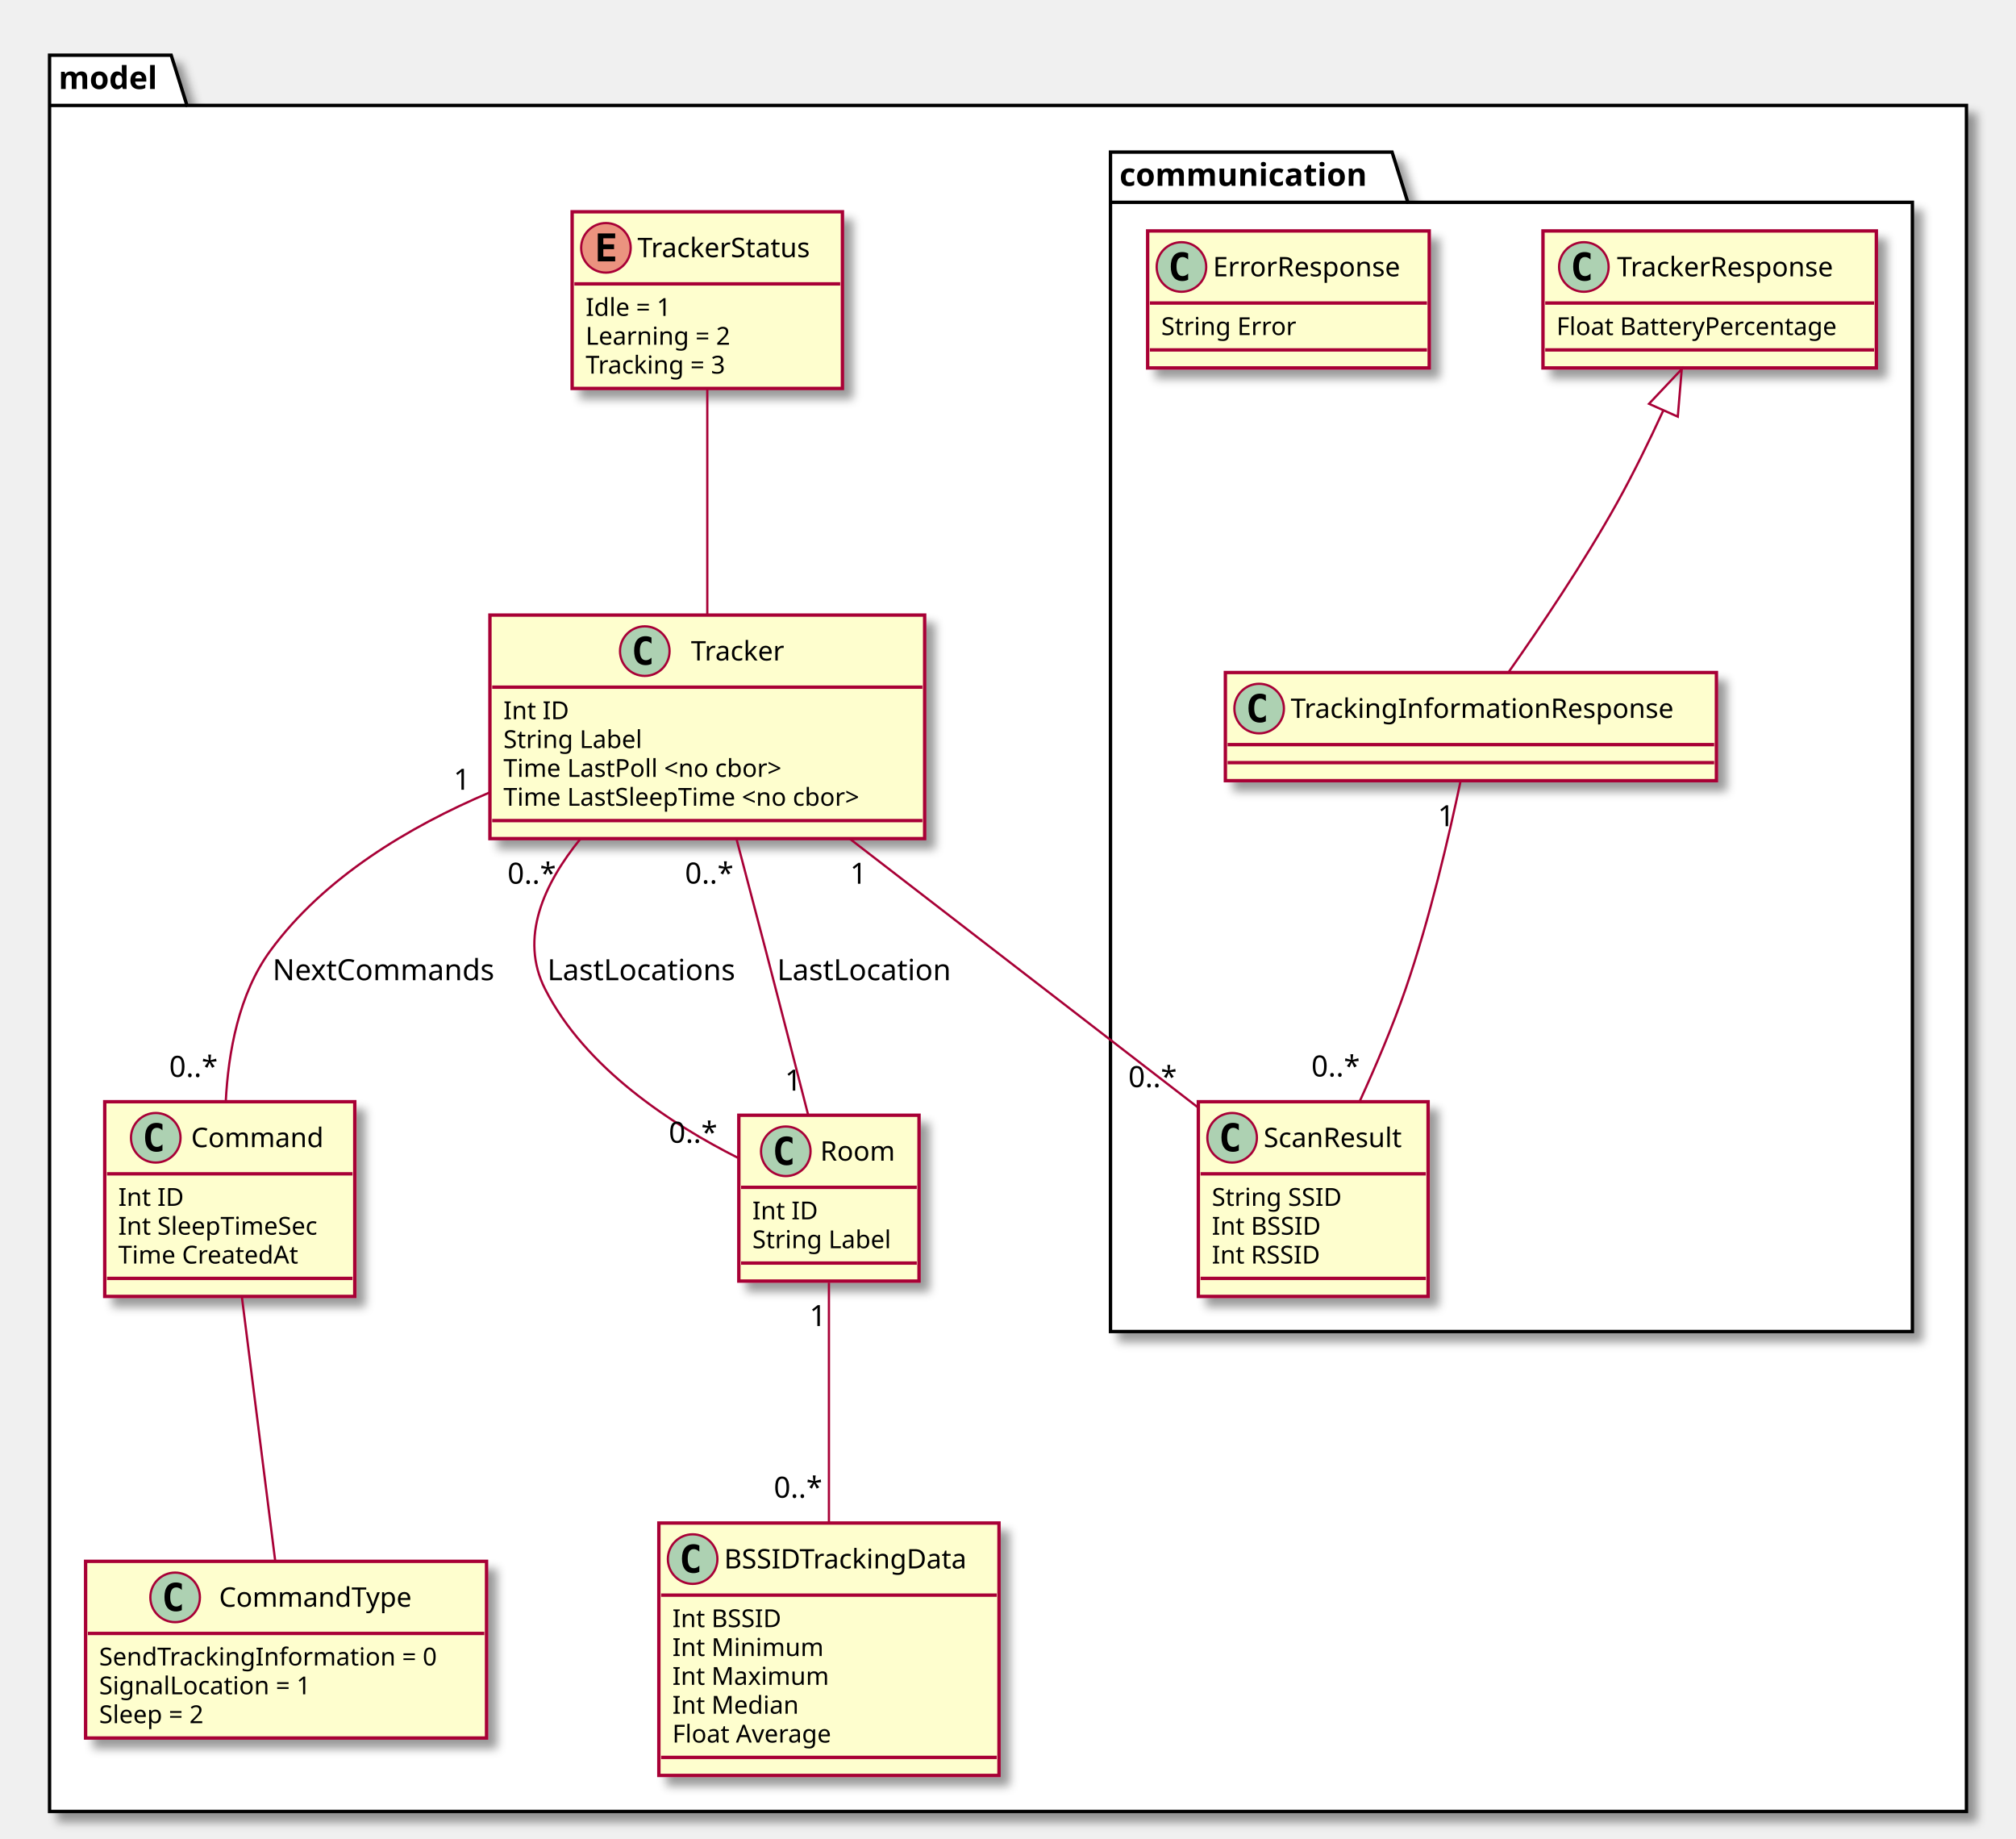
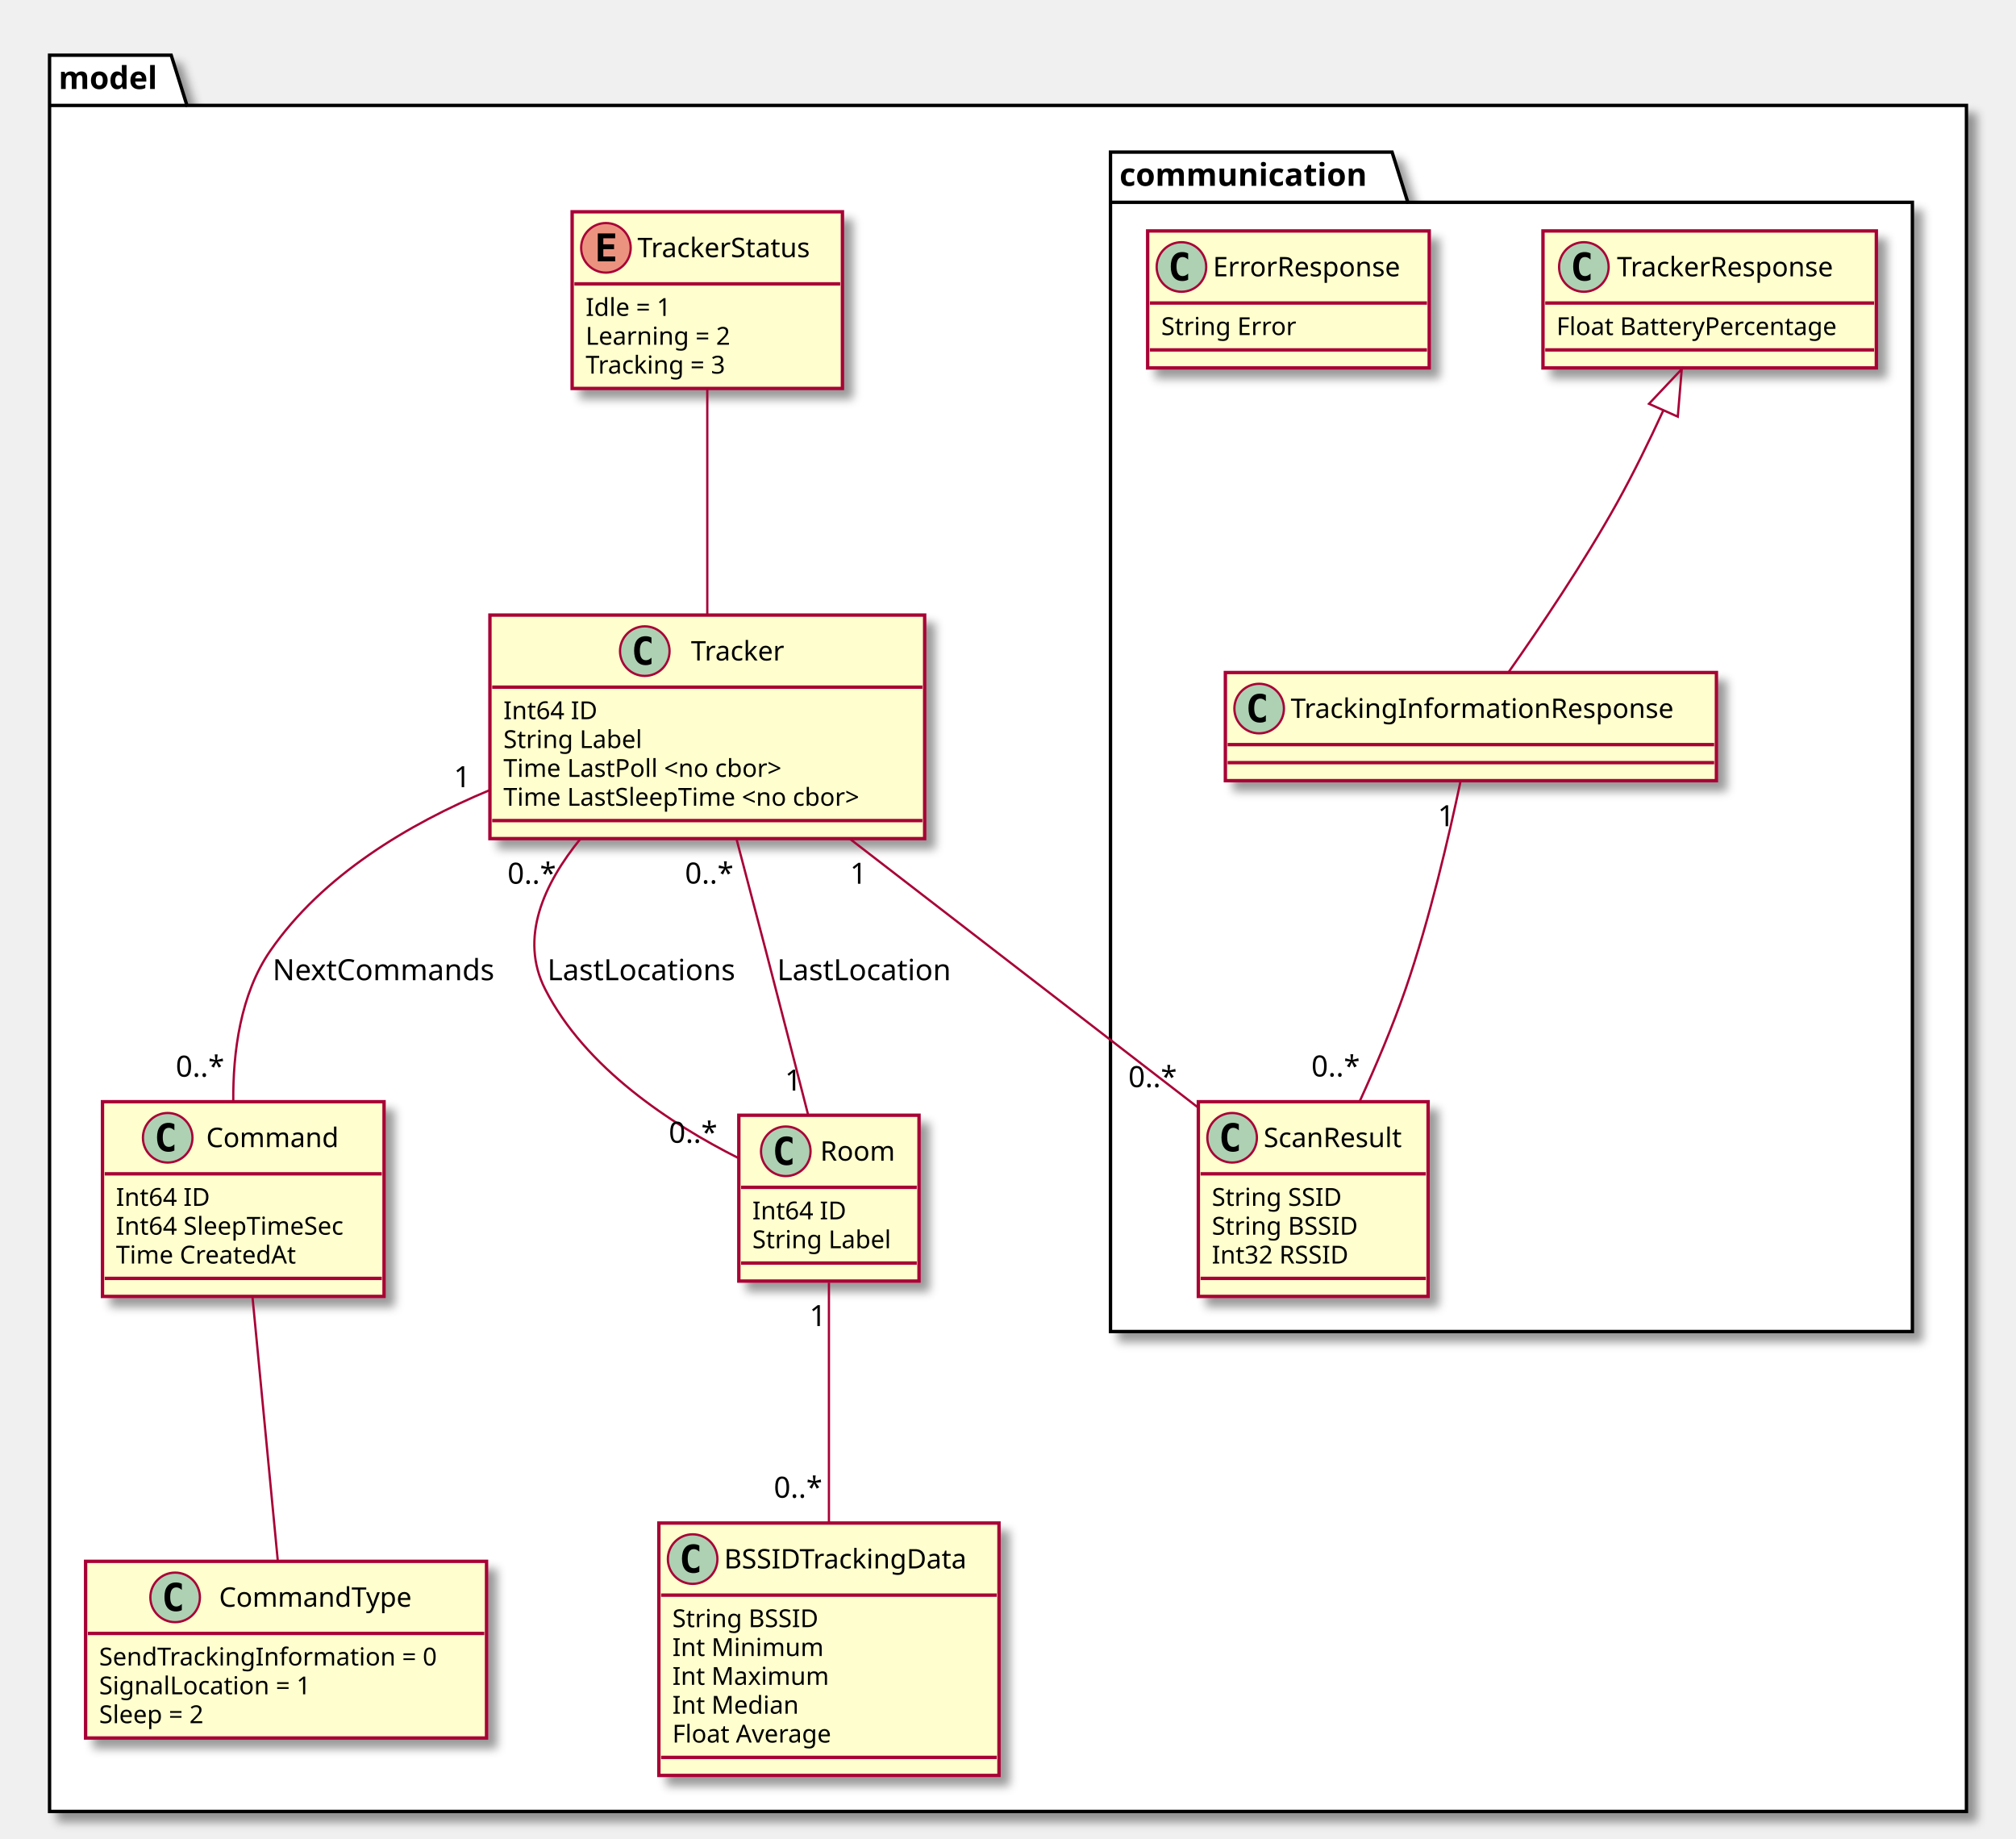
<svg xmlns="http://www.w3.org/2000/svg" contentScriptType="application/ecmascript" contentStyleType="text/css" height="816px" preserveAspectRatio="none" style="width:895px;height:816px;" version="1.1" viewBox="0 0 895 816" width="895px" zoomAndPan="magnify">
  <defs>
-     <filter height="300%" id="fjer6uyu67y9f" width="300%" x="-1" y="-1">
+     <filter height="300%" id="fym9iif4siiye" width="300%" x="-1" y="-1">
      <feGaussianBlur result="blurOut" stdDeviation="2.0" />
      <feColorMatrix in="blurOut" result="blurOut2" type="matrix" values="0 0 0 0 0 0 0 0 0 0 0 0 0 0 0 0 0 0 .4 0" />
      <feOffset dx="4.0" dy="4.0" in="blurOut2" result="blurOut3" />
      <feBlend in="SourceGraphic" in2="blurOut3" mode="normal" />
    </filter>
  </defs>
  <g>
-     <polygon fill="#FFFFFF" filter="url(#fjer6uyu67y9f)" points="22,24.5,76,24.5,83,46.797,873,46.797,873,804,22,804,22,24.5" style="stroke: #000000; stroke-width: 1.5;" />
+     <polygon fill="#FFFFFF" filter="url(#fym9iif4siiye)" points="22,24.5,76,24.5,83,46.797,873,46.797,873,804,22,804,22,24.5" style="stroke: #000000; stroke-width: 1.5;" />
    <line style="stroke: #000000; stroke-width: 1.5;" x1="22" x2="83" y1="46.797" y2="46.797" />
    <text fill="#000000" font-family="sans-serif" font-size="14" font-weight="bold" lengthAdjust="spacingAndGlyphs" textLength="48" x="26" y="39.495">model</text>
-     <polygon fill="#FFFFFF" filter="url(#fjer6uyu67y9f)" points="493,67.5,618,67.5,625,89.797,849,89.797,849,591,493,591,493,67.5" style="stroke: #000000; stroke-width: 1.5;" />
+     <polygon fill="#FFFFFF" filter="url(#fym9iif4siiye)" points="493,67.5,618,67.5,625,89.797,849,89.797,849,591,493,591,493,67.5" style="stroke: #000000; stroke-width: 1.5;" />
    <line style="stroke: #000000; stroke-width: 1.5;" x1="493" x2="625" y1="89.797" y2="89.797" />
    <text fill="#000000" font-family="sans-serif" font-size="14" font-weight="bold" lengthAdjust="spacingAndGlyphs" textLength="119" x="497" y="82.495">communication</text>
-     <rect fill="#FEFECE" filter="url(#fjer6uyu67y9f)" height="99.219" id="Tracker" style="stroke: #A80036; stroke-width: 1.5;" width="193" x="217.5" y="273" />
+     <rect fill="#FEFECE" filter="url(#fym9iif4siiye)" height="99.219" id="Tracker" style="stroke: #A80036; stroke-width: 1.5;" width="193" x="217.5" y="273" />
    <ellipse cx="286.25" cy="289" fill="#ADD1B2" rx="11" ry="11" style="stroke: #A80036; stroke-width: 1.0;" />
    <path d="M289.219,294.641 Q288.641,294.938 288,295.086 Q287.359,295.234 286.656,295.234 Q284.156,295.234 282.836,293.586 Q281.516,291.938 281.516,288.812 Q281.516,285.688 282.836,284.031 Q284.156,282.375 286.656,282.375 Q287.359,282.375 288.008,282.531 Q288.656,282.688 289.219,282.984 L289.219,285.703 Q288.594,285.125 288,284.852 Q287.406,284.578 286.781,284.578 Q285.438,284.578 284.75,285.648 Q284.062,286.719 284.062,288.812 Q284.062,290.906 284.75,291.977 Q285.438,293.047 286.781,293.047 Q287.406,293.047 288,292.773 Q288.594,292.5 289.219,291.922 L289.219,294.641 Z " />
    <text fill="#000000" font-family="sans-serif" font-size="12" lengthAdjust="spacingAndGlyphs" textLength="47" x="306.75" y="293.154">Tracker</text>
    <line style="stroke: #A80036; stroke-width: 1.5;" x1="218.5" x2="409.5" y1="305" y2="305" />
-     <text fill="#000000" font-family="sans-serif" font-size="11" lengthAdjust="spacingAndGlyphs" textLength="29" x="223.5" y="319.21">Int ID</text>
+     <text fill="#000000" font-family="sans-serif" font-size="11" lengthAdjust="spacingAndGlyphs" textLength="43" x="223.5" y="319.21">Int64 ID</text>
    <text fill="#000000" font-family="sans-serif" font-size="11" lengthAdjust="spacingAndGlyphs" textLength="68" x="223.5" y="332.015">String Label</text>
    <text fill="#000000" font-family="sans-serif" font-size="11" lengthAdjust="spacingAndGlyphs" textLength="141" x="223.5" y="344.82">Time LastPoll &lt;no cbor&gt;</text>
    <text fill="#000000" font-family="sans-serif" font-size="11" lengthAdjust="spacingAndGlyphs" textLength="181" x="223.5" y="357.625">Time LastSleepTime &lt;no cbor&gt;</text>
    <line style="stroke: #A80036; stroke-width: 1.5;" x1="218.5" x2="409.5" y1="364.219" y2="364.219" />
-     <rect fill="#FEFECE" filter="url(#fjer6uyu67y9f)" height="78.414" id="TrackerStatus" style="stroke: #A80036; stroke-width: 1.5;" width="120" x="254" y="94" />
+     <rect fill="#FEFECE" filter="url(#fym9iif4siiye)" height="78.414" id="TrackerStatus" style="stroke: #A80036; stroke-width: 1.5;" width="120" x="254" y="94" />
    <ellipse cx="269" cy="110" fill="#EB937F" rx="11" ry="11" style="stroke: #A80036; stroke-width: 1.0;" />
    <path d="M273.109,116 L265.391,116 L265.391,103.609 L273.109,103.609 L273.109,105.766 L267.844,105.766 L267.844,108.438 L272.609,108.438 L272.609,110.594 L267.844,110.594 L267.844,113.844 L273.109,113.844 L273.109,116 Z " />
    <text fill="#000000" font-family="sans-serif" font-size="12" lengthAdjust="spacingAndGlyphs" textLength="88" x="283" y="114.154">TrackerStatus</text>
    <line style="stroke: #A80036; stroke-width: 1.5;" x1="255" x2="373" y1="126" y2="126" />
    <text fill="#000000" font-family="sans-serif" font-size="11" lengthAdjust="spacingAndGlyphs" textLength="44" x="260" y="140.21">Idle = 1</text>
    <text fill="#000000" font-family="sans-serif" font-size="11" lengthAdjust="spacingAndGlyphs" textLength="73" x="260" y="153.015">Learning = 2</text>
    <text fill="#000000" font-family="sans-serif" font-size="11" lengthAdjust="spacingAndGlyphs" textLength="72" x="260" y="165.82">Tracking = 3</text>
-     <rect fill="#FEFECE" filter="url(#fjer6uyu67y9f)" height="86.414" id="Command" style="stroke: #A80036; stroke-width: 1.5;" width="111" x="46.5" y="489" />
-     <ellipse cx="69.15" cy="505" fill="#ADD1B2" rx="11" ry="11" style="stroke: #A80036; stroke-width: 1.0;" />
-     <path d="M72.119,510.641 Q71.541,510.938 70.9,511.086 Q70.259,511.234 69.556,511.234 Q67.056,511.234 65.736,509.586 Q64.416,507.938 64.416,504.812 Q64.416,501.688 65.736,500.031 Q67.056,498.375 69.556,498.375 Q70.259,498.375 70.908,498.531 Q71.556,498.688 72.119,498.984 L72.119,501.703 Q71.494,501.125 70.9,500.852 Q70.306,500.578 69.681,500.578 Q68.338,500.578 67.65,501.648 Q66.963,502.719 66.963,504.812 Q66.963,506.906 67.65,507.977 Q68.338,509.047 69.681,509.047 Q70.306,509.047 70.9,508.773 Q71.494,508.5 72.119,507.922 L72.119,510.641 Z " />
-     <text fill="#000000" font-family="sans-serif" font-size="12" lengthAdjust="spacingAndGlyphs" textLength="62" x="84.85" y="509.154">Command</text>
-     <line style="stroke: #A80036; stroke-width: 1.5;" x1="47.5" x2="156.5" y1="521" y2="521" />
-     <text fill="#000000" font-family="sans-serif" font-size="11" lengthAdjust="spacingAndGlyphs" textLength="29" x="52.5" y="535.21">Int ID</text>
-     <text fill="#000000" font-family="sans-serif" font-size="11" lengthAdjust="spacingAndGlyphs" textLength="99" x="52.5" y="548.015">Int SleepTimeSec</text>
-     <text fill="#000000" font-family="sans-serif" font-size="11" lengthAdjust="spacingAndGlyphs" textLength="88" x="52.5" y="560.82">Time CreatedAt</text>
-     <line style="stroke: #A80036; stroke-width: 1.5;" x1="47.5" x2="156.5" y1="567.414" y2="567.414" />
-     <rect fill="#FEFECE" filter="url(#fjer6uyu67y9f)" height="78.414" id="CommandType" style="stroke: #A80036; stroke-width: 1.5;" width="178" x="38" y="693" />
+     <rect fill="#FEFECE" filter="url(#fym9iif4siiye)" height="86.414" id="Command" style="stroke: #A80036; stroke-width: 1.5;" width="125" x="45.5" y="489" />
+     <ellipse cx="74.45" cy="505" fill="#ADD1B2" rx="11" ry="11" style="stroke: #A80036; stroke-width: 1.0;" />
+     <path d="M77.419,510.641 Q76.841,510.938 76.2,511.086 Q75.559,511.234 74.856,511.234 Q72.356,511.234 71.036,509.586 Q69.716,507.938 69.716,504.812 Q69.716,501.688 71.036,500.031 Q72.356,498.375 74.856,498.375 Q75.559,498.375 76.208,498.531 Q76.856,498.688 77.419,498.984 L77.419,501.703 Q76.794,501.125 76.2,500.852 Q75.606,500.578 74.981,500.578 Q73.638,500.578 72.95,501.648 Q72.263,502.719 72.263,504.812 Q72.263,506.906 72.95,507.977 Q73.638,509.047 74.981,509.047 Q75.606,509.047 76.2,508.773 Q76.794,508.5 77.419,507.922 L77.419,510.641 Z " />
+     <text fill="#000000" font-family="sans-serif" font-size="12" lengthAdjust="spacingAndGlyphs" textLength="62" x="91.55" y="509.154">Command</text>
+     <line style="stroke: #A80036; stroke-width: 1.5;" x1="46.5" x2="169.5" y1="521" y2="521" />
+     <text fill="#000000" font-family="sans-serif" font-size="11" lengthAdjust="spacingAndGlyphs" textLength="43" x="51.5" y="535.21">Int64 ID</text>
+     <text fill="#000000" font-family="sans-serif" font-size="11" lengthAdjust="spacingAndGlyphs" textLength="113" x="51.5" y="548.015">Int64 SleepTimeSec</text>
+     <text fill="#000000" font-family="sans-serif" font-size="11" lengthAdjust="spacingAndGlyphs" textLength="88" x="51.5" y="560.82">Time CreatedAt</text>
+     <line style="stroke: #A80036; stroke-width: 1.5;" x1="46.5" x2="169.5" y1="567.414" y2="567.414" />
+     <rect fill="#FEFECE" filter="url(#fym9iif4siiye)" height="78.414" id="CommandType" style="stroke: #A80036; stroke-width: 1.5;" width="178" x="38" y="693" />
    <ellipse cx="77.75" cy="709" fill="#ADD1B2" rx="11" ry="11" style="stroke: #A80036; stroke-width: 1.0;" />
    <path d="M80.719,714.641 Q80.141,714.938 79.5,715.086 Q78.859,715.234 78.156,715.234 Q75.656,715.234 74.336,713.586 Q73.016,711.938 73.016,708.812 Q73.016,705.688 74.336,704.031 Q75.656,702.375 78.156,702.375 Q78.859,702.375 79.508,702.531 Q80.156,702.688 80.719,702.984 L80.719,705.703 Q80.094,705.125 79.5,704.852 Q78.906,704.578 78.281,704.578 Q76.938,704.578 76.25,705.648 Q75.562,706.719 75.562,708.812 Q75.562,710.906 76.25,711.977 Q76.938,713.047 78.281,713.047 Q78.906,713.047 79.5,712.773 Q80.094,712.5 80.719,711.922 L80.719,714.641 Z " />
    <text fill="#000000" font-family="sans-serif" font-size="12" lengthAdjust="spacingAndGlyphs" textLength="91" x="97.25" y="713.154">CommandType</text>
    <line style="stroke: #A80036; stroke-width: 1.5;" x1="39" x2="215" y1="725" y2="725" />
    <text fill="#000000" font-family="sans-serif" font-size="11" lengthAdjust="spacingAndGlyphs" textLength="166" x="44" y="739.21">SendTrackingInformation = 0</text>
    <text fill="#000000" font-family="sans-serif" font-size="11" lengthAdjust="spacingAndGlyphs" textLength="106" x="44" y="752.015">SignalLocation = 1</text>
    <text fill="#000000" font-family="sans-serif" font-size="11" lengthAdjust="spacingAndGlyphs" textLength="56" x="44" y="764.82">Sleep = 2</text>
-     <rect fill="#FEFECE" filter="url(#fjer6uyu67y9f)" height="73.609" id="Room" style="stroke: #A80036; stroke-width: 1.5;" width="80" x="328" y="495" />
+     <rect fill="#FEFECE" filter="url(#fym9iif4siiye)" height="73.609" id="Room" style="stroke: #A80036; stroke-width: 1.5;" width="80" x="328" y="495" />
    <ellipse cx="348.85" cy="511" fill="#ADD1B2" rx="11" ry="11" style="stroke: #A80036; stroke-width: 1.0;" />
    <path d="M351.819,516.641 Q351.241,516.938 350.6,517.086 Q349.959,517.234 349.256,517.234 Q346.756,517.234 345.436,515.586 Q344.116,513.938 344.116,510.812 Q344.116,507.688 345.436,506.031 Q346.756,504.375 349.256,504.375 Q349.959,504.375 350.608,504.531 Q351.256,504.688 351.819,504.984 L351.819,507.703 Q351.194,507.125 350.6,506.852 Q350.006,506.578 349.381,506.578 Q348.038,506.578 347.35,507.648 Q346.663,508.719 346.663,510.812 Q346.663,512.906 347.35,513.977 Q348.038,515.047 349.381,515.047 Q350.006,515.047 350.6,514.773 Q351.194,514.5 351.819,513.922 L351.819,516.641 Z " />
    <text fill="#000000" font-family="sans-serif" font-size="12" lengthAdjust="spacingAndGlyphs" textLength="35" x="364.15" y="515.154">Room</text>
    <line style="stroke: #A80036; stroke-width: 1.5;" x1="329" x2="407" y1="527" y2="527" />
-     <text fill="#000000" font-family="sans-serif" font-size="11" lengthAdjust="spacingAndGlyphs" textLength="29" x="334" y="541.21">Int ID</text>
+     <text fill="#000000" font-family="sans-serif" font-size="11" lengthAdjust="spacingAndGlyphs" textLength="43" x="334" y="541.21">Int64 ID</text>
    <text fill="#000000" font-family="sans-serif" font-size="11" lengthAdjust="spacingAndGlyphs" textLength="68" x="334" y="554.015">String Label</text>
    <line style="stroke: #A80036; stroke-width: 1.5;" x1="329" x2="407" y1="560.609" y2="560.609" />
-     <rect fill="#FEFECE" filter="url(#fjer6uyu67y9f)" height="112.023" id="BSSIDTrackingData" style="stroke: #A80036; stroke-width: 1.5;" width="151" x="292.5" y="676" />
+     <rect fill="#FEFECE" filter="url(#fym9iif4siiye)" height="112.023" id="BSSIDTrackingData" style="stroke: #A80036; stroke-width: 1.5;" width="151" x="292.5" y="676" />
    <ellipse cx="307.5" cy="692" fill="#ADD1B2" rx="11" ry="11" style="stroke: #A80036; stroke-width: 1.0;" />
    <path d="M310.469,697.641 Q309.891,697.938 309.25,698.086 Q308.609,698.234 307.906,698.234 Q305.406,698.234 304.086,696.586 Q302.766,694.938 302.766,691.812 Q302.766,688.688 304.086,687.031 Q305.406,685.375 307.906,685.375 Q308.609,685.375 309.258,685.531 Q309.906,685.688 310.469,685.984 L310.469,688.703 Q309.844,688.125 309.25,687.852 Q308.656,687.578 308.031,687.578 Q306.688,687.578 306,688.648 Q305.312,689.719 305.312,691.812 Q305.312,693.906 306,694.977 Q306.688,696.047 308.031,696.047 Q308.656,696.047 309.25,695.773 Q309.844,695.5 310.469,694.922 L310.469,697.641 Z " />
    <text fill="#000000" font-family="sans-serif" font-size="12" lengthAdjust="spacingAndGlyphs" textLength="119" x="321.5" y="696.154">BSSIDTrackingData</text>
    <line style="stroke: #A80036; stroke-width: 1.5;" x1="293.5" x2="442.5" y1="708" y2="708" />
-     <text fill="#000000" font-family="sans-serif" font-size="11" lengthAdjust="spacingAndGlyphs" textLength="53" x="298.5" y="722.21">Int BSSID</text>
+     <text fill="#000000" font-family="sans-serif" font-size="11" lengthAdjust="spacingAndGlyphs" textLength="73" x="298.5" y="722.21">String BSSID</text>
    <text fill="#000000" font-family="sans-serif" font-size="11" lengthAdjust="spacingAndGlyphs" textLength="69" x="298.5" y="735.015">Int Minimum</text>
    <text fill="#000000" font-family="sans-serif" font-size="11" lengthAdjust="spacingAndGlyphs" textLength="72" x="298.5" y="747.82">Int Maximum</text>
    <text fill="#000000" font-family="sans-serif" font-size="11" lengthAdjust="spacingAndGlyphs" textLength="58" x="298.5" y="760.625">Int Median</text>
    <text fill="#000000" font-family="sans-serif" font-size="11" lengthAdjust="spacingAndGlyphs" textLength="77" x="298.5" y="773.429">Float Average</text>
    <line style="stroke: #A80036; stroke-width: 1.5;" x1="293.5" x2="442.5" y1="780.023" y2="780.023" />
-     <rect fill="#FEFECE" filter="url(#fjer6uyu67y9f)" height="60.805" id="TrackerResponse" style="stroke: #A80036; stroke-width: 1.5;" width="148" x="685" y="102.5" />
+     <rect fill="#FEFECE" filter="url(#fym9iif4siiye)" height="60.805" id="TrackerResponse" style="stroke: #A80036; stroke-width: 1.5;" width="148" x="685" y="102.5" />
    <ellipse cx="703.15" cy="118.5" fill="#ADD1B2" rx="11" ry="11" style="stroke: #A80036; stroke-width: 1.0;" />
    <path d="M706.119,124.141 Q705.541,124.438 704.9,124.586 Q704.259,124.734 703.556,124.734 Q701.056,124.734 699.736,123.086 Q698.416,121.438 698.416,118.312 Q698.416,115.188 699.736,113.531 Q701.056,111.875 703.556,111.875 Q704.259,111.875 704.908,112.031 Q705.556,112.188 706.119,112.484 L706.119,115.203 Q705.494,114.625 704.9,114.352 Q704.306,114.078 703.681,114.078 Q702.337,114.078 701.65,115.148 Q700.962,116.219 700.962,118.312 Q700.962,120.406 701.65,121.477 Q702.337,122.547 703.681,122.547 Q704.306,122.547 704.9,122.273 Q705.494,122 706.119,121.422 L706.119,124.141 Z " />
    <text fill="#000000" font-family="sans-serif" font-size="12" lengthAdjust="spacingAndGlyphs" textLength="109" x="717.85" y="122.654">TrackerResponse</text>
    <line style="stroke: #A80036; stroke-width: 1.5;" x1="686" x2="832" y1="134.5" y2="134.5" />
    <text fill="#000000" font-family="sans-serif" font-size="11" lengthAdjust="spacingAndGlyphs" textLength="136" x="691" y="148.71">Float BatteryPercentage</text>
    <line style="stroke: #A80036; stroke-width: 1.5;" x1="686" x2="832" y1="155.305" y2="155.305" />
-     <rect fill="#FEFECE" filter="url(#fjer6uyu67y9f)" height="48" id="TrackingInformationResponse" style="stroke: #A80036; stroke-width: 1.5;" width="218" x="544" y="298.5" />
+     <rect fill="#FEFECE" filter="url(#fym9iif4siiye)" height="48" id="TrackingInformationResponse" style="stroke: #A80036; stroke-width: 1.5;" width="218" x="544" y="298.5" />
    <ellipse cx="559" cy="314.5" fill="#ADD1B2" rx="11" ry="11" style="stroke: #A80036; stroke-width: 1.0;" />
    <path d="M561.969,320.141 Q561.391,320.438 560.75,320.586 Q560.109,320.734 559.406,320.734 Q556.906,320.734 555.586,319.086 Q554.266,317.438 554.266,314.312 Q554.266,311.188 555.586,309.531 Q556.906,307.875 559.406,307.875 Q560.109,307.875 560.758,308.031 Q561.406,308.188 561.969,308.484 L561.969,311.203 Q561.344,310.625 560.75,310.352 Q560.156,310.078 559.531,310.078 Q558.188,310.078 557.5,311.148 Q556.812,312.219 556.812,314.312 Q556.812,316.406 557.5,317.477 Q558.188,318.547 559.531,318.547 Q560.156,318.547 560.75,318.273 Q561.344,318 561.969,317.422 L561.969,320.141 Z " />
    <text fill="#000000" font-family="sans-serif" font-size="12" lengthAdjust="spacingAndGlyphs" textLength="186" x="573" y="318.654">TrackingInformationResponse</text>
    <line style="stroke: #A80036; stroke-width: 1.5;" x1="545" x2="761" y1="330.5" y2="330.5" />
    <line style="stroke: #A80036; stroke-width: 1.5;" x1="545" x2="761" y1="338.5" y2="338.5" />
-     <rect fill="#FEFECE" filter="url(#fjer6uyu67y9f)" height="86.414" id="ScanResult" style="stroke: #A80036; stroke-width: 1.5;" width="102" x="532" y="489" />
+     <rect fill="#FEFECE" filter="url(#fym9iif4siiye)" height="86.414" id="ScanResult" style="stroke: #A80036; stroke-width: 1.5;" width="102" x="532" y="489" />
    <ellipse cx="547" cy="505" fill="#ADD1B2" rx="11" ry="11" style="stroke: #A80036; stroke-width: 1.0;" />
    <path d="M549.969,510.641 Q549.391,510.938 548.75,511.086 Q548.109,511.234 547.406,511.234 Q544.906,511.234 543.586,509.586 Q542.266,507.938 542.266,504.812 Q542.266,501.688 543.586,500.031 Q544.906,498.375 547.406,498.375 Q548.109,498.375 548.758,498.531 Q549.406,498.688 549.969,498.984 L549.969,501.703 Q549.344,501.125 548.75,500.852 Q548.156,500.578 547.531,500.578 Q546.188,500.578 545.5,501.648 Q544.812,502.719 544.812,504.812 Q544.812,506.906 545.5,507.977 Q546.188,509.047 547.531,509.047 Q548.156,509.047 548.75,508.773 Q549.344,508.5 549.969,507.922 L549.969,510.641 Z " />
    <text fill="#000000" font-family="sans-serif" font-size="12" lengthAdjust="spacingAndGlyphs" textLength="70" x="561" y="509.154">ScanResult</text>
    <line style="stroke: #A80036; stroke-width: 1.5;" x1="533" x2="633" y1="521" y2="521" />
    <text fill="#000000" font-family="sans-serif" font-size="11" lengthAdjust="spacingAndGlyphs" textLength="65" x="538" y="535.21">String SSID</text>
-     <text fill="#000000" font-family="sans-serif" font-size="11" lengthAdjust="spacingAndGlyphs" textLength="53" x="538" y="548.015">Int BSSID</text>
-     <text fill="#000000" font-family="sans-serif" font-size="11" lengthAdjust="spacingAndGlyphs" textLength="52" x="538" y="560.82">Int RSSID</text>
+     <text fill="#000000" font-family="sans-serif" font-size="11" lengthAdjust="spacingAndGlyphs" textLength="73" x="538" y="548.015">String BSSID</text>
+     <text fill="#000000" font-family="sans-serif" font-size="11" lengthAdjust="spacingAndGlyphs" textLength="66" x="538" y="560.82">Int32 RSSID</text>
    <line style="stroke: #A80036; stroke-width: 1.5;" x1="533" x2="633" y1="567.414" y2="567.414" />
-     <rect fill="#FEFECE" filter="url(#fjer6uyu67y9f)" height="60.805" id="ErrorResponse" style="stroke: #A80036; stroke-width: 1.5;" width="125" x="509.5" y="102.5" />
+     <rect fill="#FEFECE" filter="url(#fym9iif4siiye)" height="60.805" id="ErrorResponse" style="stroke: #A80036; stroke-width: 1.5;" width="125" x="509.5" y="102.5" />
    <ellipse cx="524.5" cy="118.5" fill="#ADD1B2" rx="11" ry="11" style="stroke: #A80036; stroke-width: 1.0;" />
    <path d="M527.469,124.141 Q526.891,124.438 526.25,124.586 Q525.609,124.734 524.906,124.734 Q522.406,124.734 521.086,123.086 Q519.766,121.438 519.766,118.312 Q519.766,115.188 521.086,113.531 Q522.406,111.875 524.906,111.875 Q525.609,111.875 526.258,112.031 Q526.906,112.188 527.469,112.484 L527.469,115.203 Q526.844,114.625 526.25,114.352 Q525.656,114.078 525.031,114.078 Q523.688,114.078 523,115.148 Q522.312,116.219 522.312,118.312 Q522.312,120.406 523,121.477 Q523.688,122.547 525.031,122.547 Q525.656,122.547 526.25,122.273 Q526.844,122 527.469,121.422 L527.469,124.141 Z " />
    <text fill="#000000" font-family="sans-serif" font-size="12" lengthAdjust="spacingAndGlyphs" textLength="93" x="538.5" y="122.654">ErrorResponse</text>
    <line style="stroke: #A80036; stroke-width: 1.5;" x1="510.5" x2="633.5" y1="134.5" y2="134.5" />
    <text fill="#000000" font-family="sans-serif" font-size="11" lengthAdjust="spacingAndGlyphs" textLength="67" x="515.5" y="148.71">String Error</text>
    <line style="stroke: #A80036; stroke-width: 1.5;" x1="510.5" x2="633.5" y1="155.305" y2="155.305" />
    <path d="M314,172.396 C314,201.431 314,241.502 314,272.792 " fill="none" id="TrackerStatus-Tracker" style="stroke: #A80036; stroke-width: 1.0;" />
    <path d="M257.811,372.144 C241.348,392.36 230.495,416.354 242,439 C259.85,474.135 298.112,499.051 327.817,514.013 " fill="none" id="Tracker-Room" style="stroke: #A80036; stroke-width: 1.0;" />
    <text fill="#000000" font-family="sans-serif" font-size="13" lengthAdjust="spacingAndGlyphs" textLength="88" x="243" y="435.067">LastLocations</text>
    <text fill="#000000" font-family="sans-serif" font-size="13" lengthAdjust="spacingAndGlyphs" textLength="23" x="225.292" y="392.241">0..*</text>
    <text fill="#000000" font-family="sans-serif" font-size="13" lengthAdjust="spacingAndGlyphs" textLength="23" x="296.903" y="507.217">0..*</text>
    <path d="M326.892,372.081 C331.094,387.984 335.766,405.74 340,422 C346.302,446.201 353.302,473.451 358.727,494.651 " fill="none" id="Tracker-Room-1" style="stroke: #A80036; stroke-width: 1.0;" />
    <text fill="#000000" font-family="sans-serif" font-size="13" lengthAdjust="spacingAndGlyphs" textLength="81" x="345" y="435.067">LastLocation</text>
    <text fill="#000000" font-family="sans-serif" font-size="13" lengthAdjust="spacingAndGlyphs" textLength="23" x="304.088" y="392.169">0..*</text>
    <text fill="#000000" font-family="sans-serif" font-size="13" lengthAdjust="spacingAndGlyphs" textLength="8" x="348.446" y="484.055">1</text>
-     <path d="M217.368,351.734 C181.521,366.946 143.832,389.473 120,422 C106,441.107 101.319,467.147 100.224,488.983 " fill="none" id="Tracker-Command" style="stroke: #A80036; stroke-width: 1.0;" />
+     <path d="M217.474,350.667 C181.192,365.786 143.16,388.531 120,422 C106.675,441.256 103.385,467.171 103.562,488.901 " fill="none" id="Tracker-Command" style="stroke: #A80036; stroke-width: 1.0;" />
    <text fill="#000000" font-family="sans-serif" font-size="13" lengthAdjust="spacingAndGlyphs" textLength="104" x="121" y="435.067">NextCommands</text>
-     <text fill="#000000" font-family="sans-serif" font-size="13" lengthAdjust="spacingAndGlyphs" textLength="8" x="201.349" y="350.529">1</text>
-     <text fill="#000000" font-family="sans-serif" font-size="13" lengthAdjust="spacingAndGlyphs" textLength="23" x="75.108" y="477.976">0..*</text>
+     <text fill="#000000" font-family="sans-serif" font-size="13" lengthAdjust="spacingAndGlyphs" textLength="8" x="201.463" y="349.377">1</text>
+     <text fill="#000000" font-family="sans-serif" font-size="13" lengthAdjust="spacingAndGlyphs" textLength="23" x="78.022" y="477.881">0..*</text>
    <path d="M377.069,372.15 C424.121,408.445 487.605,457.414 531.593,491.346 " fill="none" id="Tracker-ScanResult" style="stroke: #A80036; stroke-width: 1.0;" />
    <text fill="#000000" font-family="sans-serif" font-size="13" lengthAdjust="spacingAndGlyphs" textLength="8" x="377.376" y="392.248">1</text>
    <text fill="#000000" font-family="sans-serif" font-size="13" lengthAdjust="spacingAndGlyphs" textLength="23" x="500.926" y="482.527">0..*</text>
-     <path d="M107.363,575.476 C111.768,610.361 117.95,659.327 122.195,692.945 " fill="none" id="Command-CommandType" style="stroke: #A80036; stroke-width: 1.0;" />
+     <path d="M112.076,575.476 C115.423,610.361 120.122,659.327 123.348,692.945 " fill="none" id="Command-CommandType" style="stroke: #A80036; stroke-width: 1.0;" />
    <path d="M368,569.316 C368,599.125 368,641.813 368,675.842 " fill="none" id="Room-BSSIDTrackingData" style="stroke: #A80036; stroke-width: 1.0;" />
    <text fill="#000000" font-family="sans-serif" font-size="13" lengthAdjust="spacingAndGlyphs" textLength="8" x="359.363" y="588.567">1</text>
    <text fill="#000000" font-family="sans-serif" font-size="13" lengthAdjust="spacingAndGlyphs" textLength="23" x="343.527" y="664.76">0..*</text>
    <path d="M738.322,182.39 C732.179,195.751 725.166,210.114 718,223 C703.164,249.68 683.578,278.671 669.798,298.244 " fill="none" id="TrackerResponse&lt;-TrackingInformationResponse" style="stroke: #A80036; stroke-width: 1.0;" />
    <polygon fill="none" points="732.068,179.226,746.615,163.818,744.852,184.934,732.068,179.226" style="stroke: #A80036; stroke-width: 1.0;" />
    <path d="M648.381,346.855 C643.429,370.433 634.801,407.734 624,439 C618.29,455.528 610.785,473.182 603.759,488.56 " fill="none" id="TrackingInformationResponse-ScanResult" style="stroke: #A80036; stroke-width: 1.0;" />
    <text fill="#000000" font-family="sans-serif" font-size="13" lengthAdjust="spacingAndGlyphs" textLength="8" x="638.28" y="366.703">1</text>
    <text fill="#000000" font-family="sans-serif" font-size="13" lengthAdjust="spacingAndGlyphs" textLength="23" x="582.177" y="477.805">0..*</text>
  </g>
</svg>
